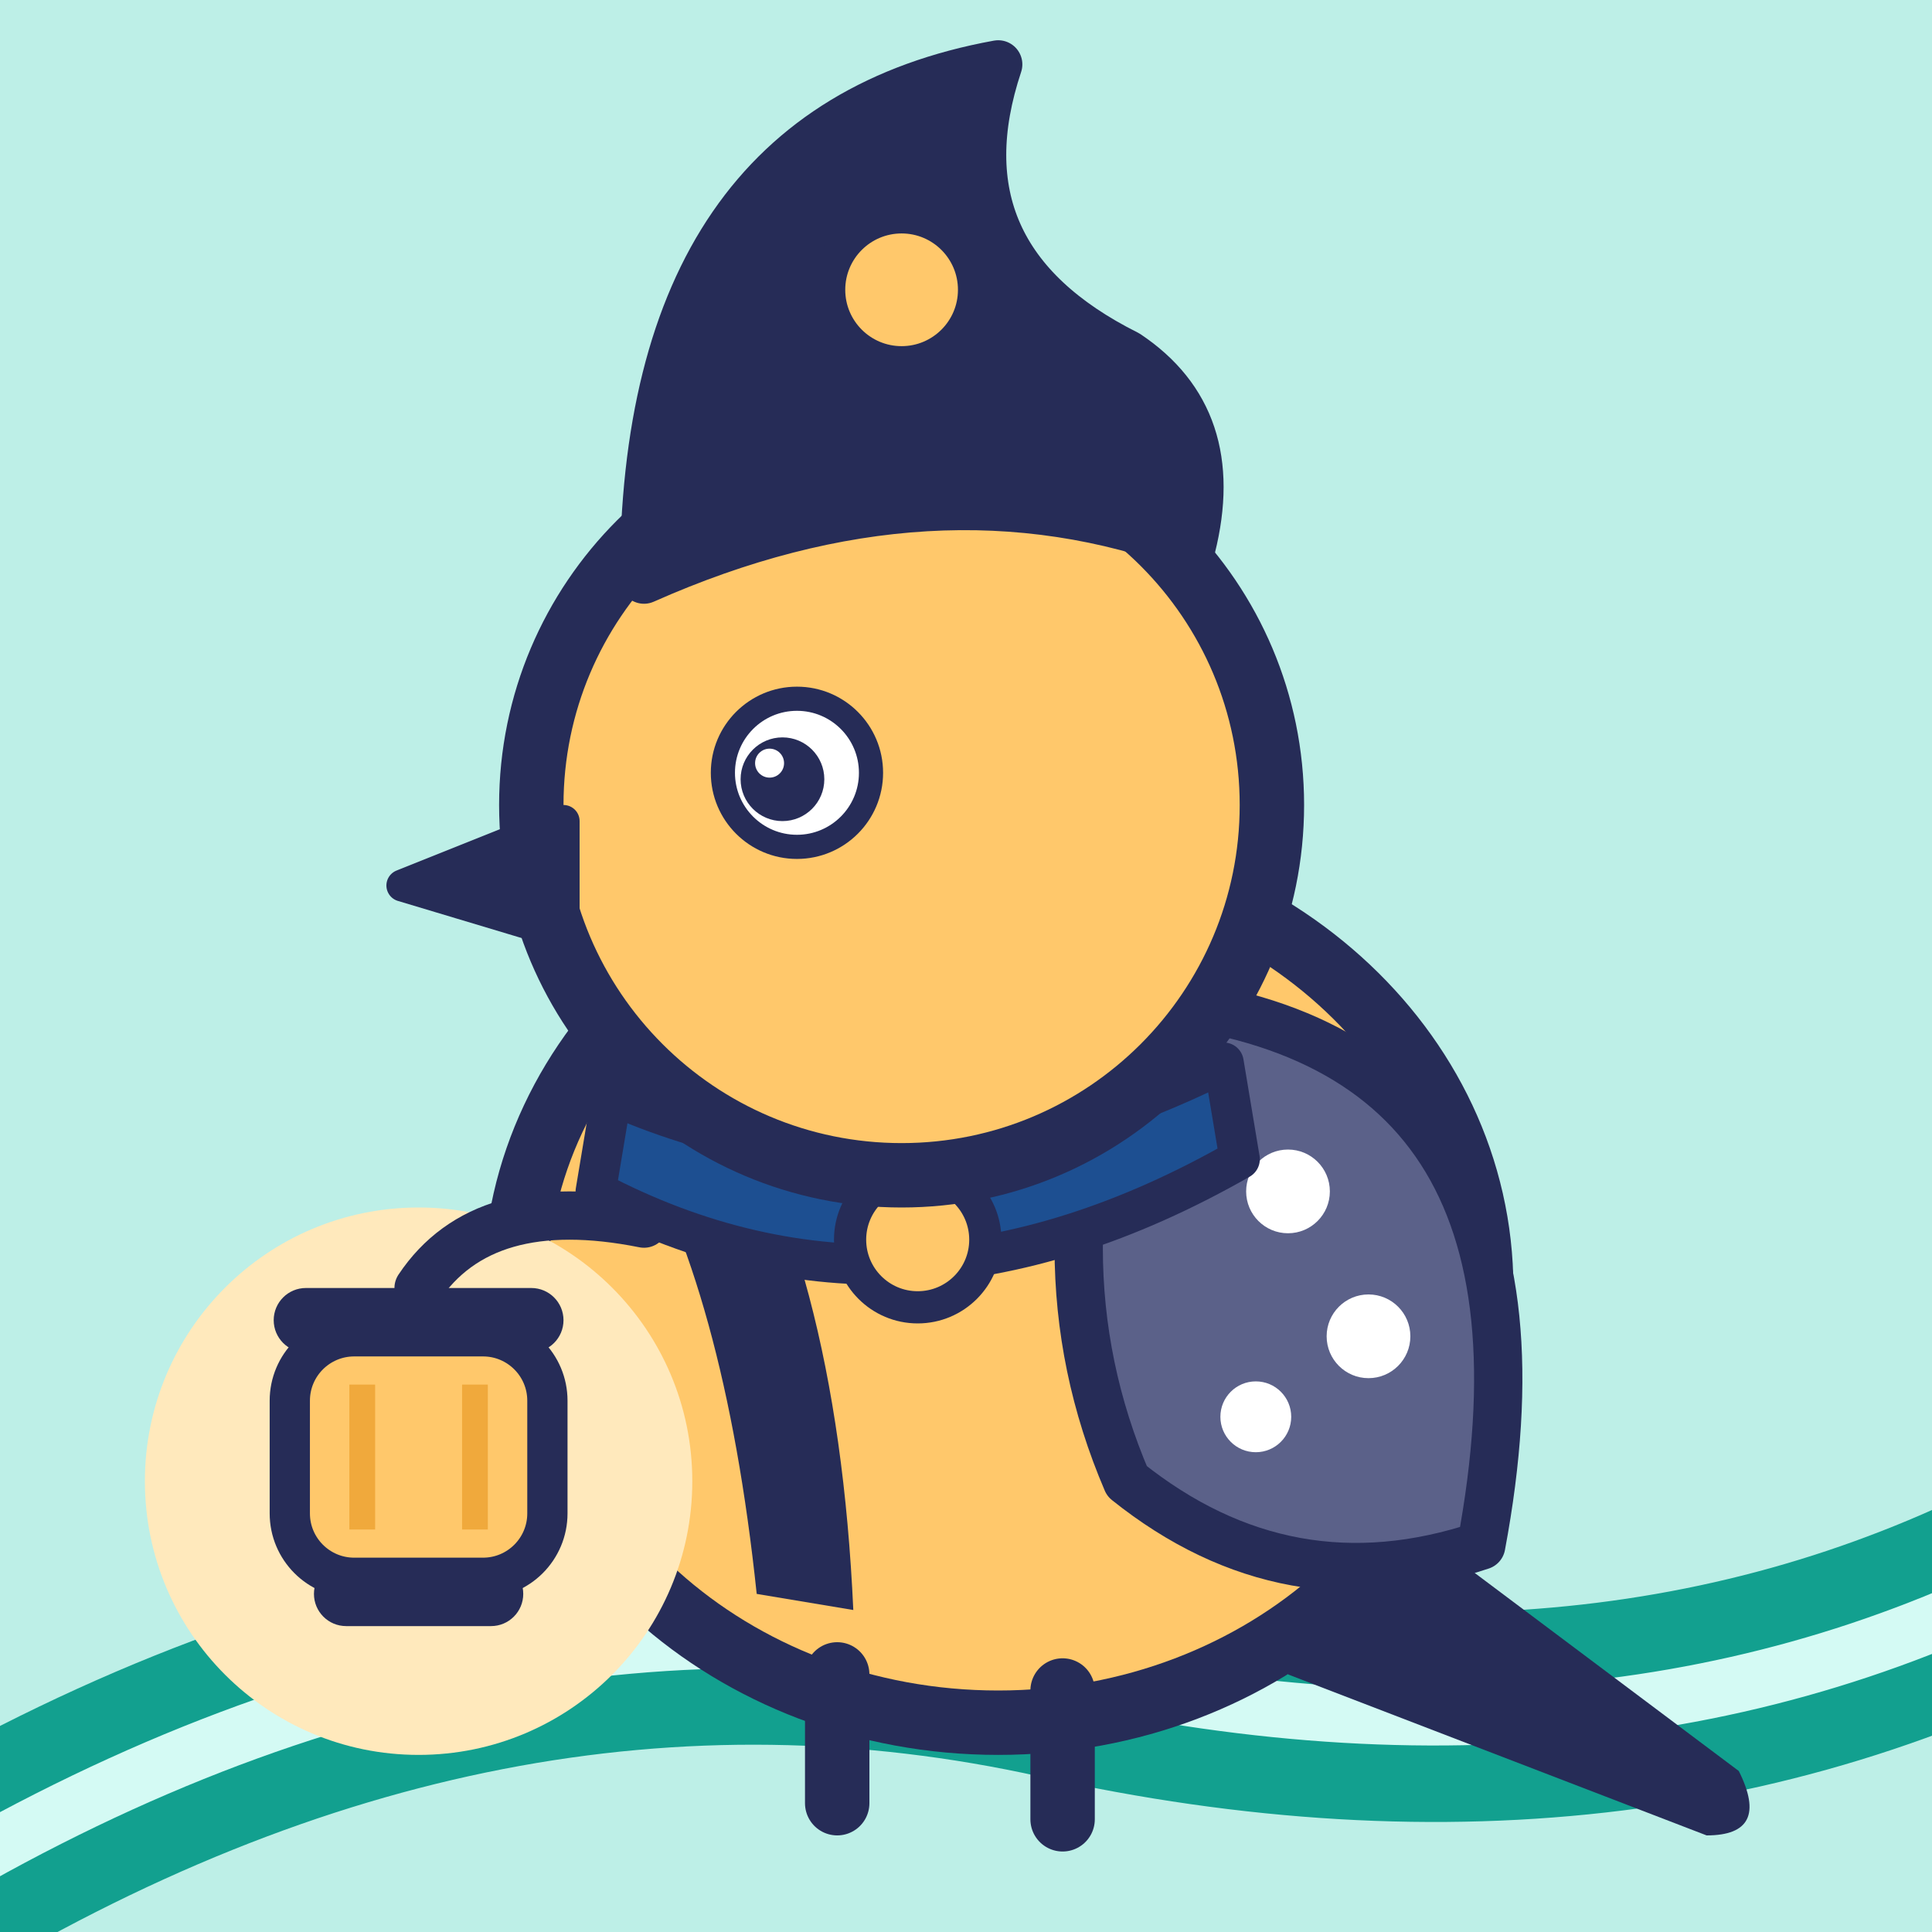
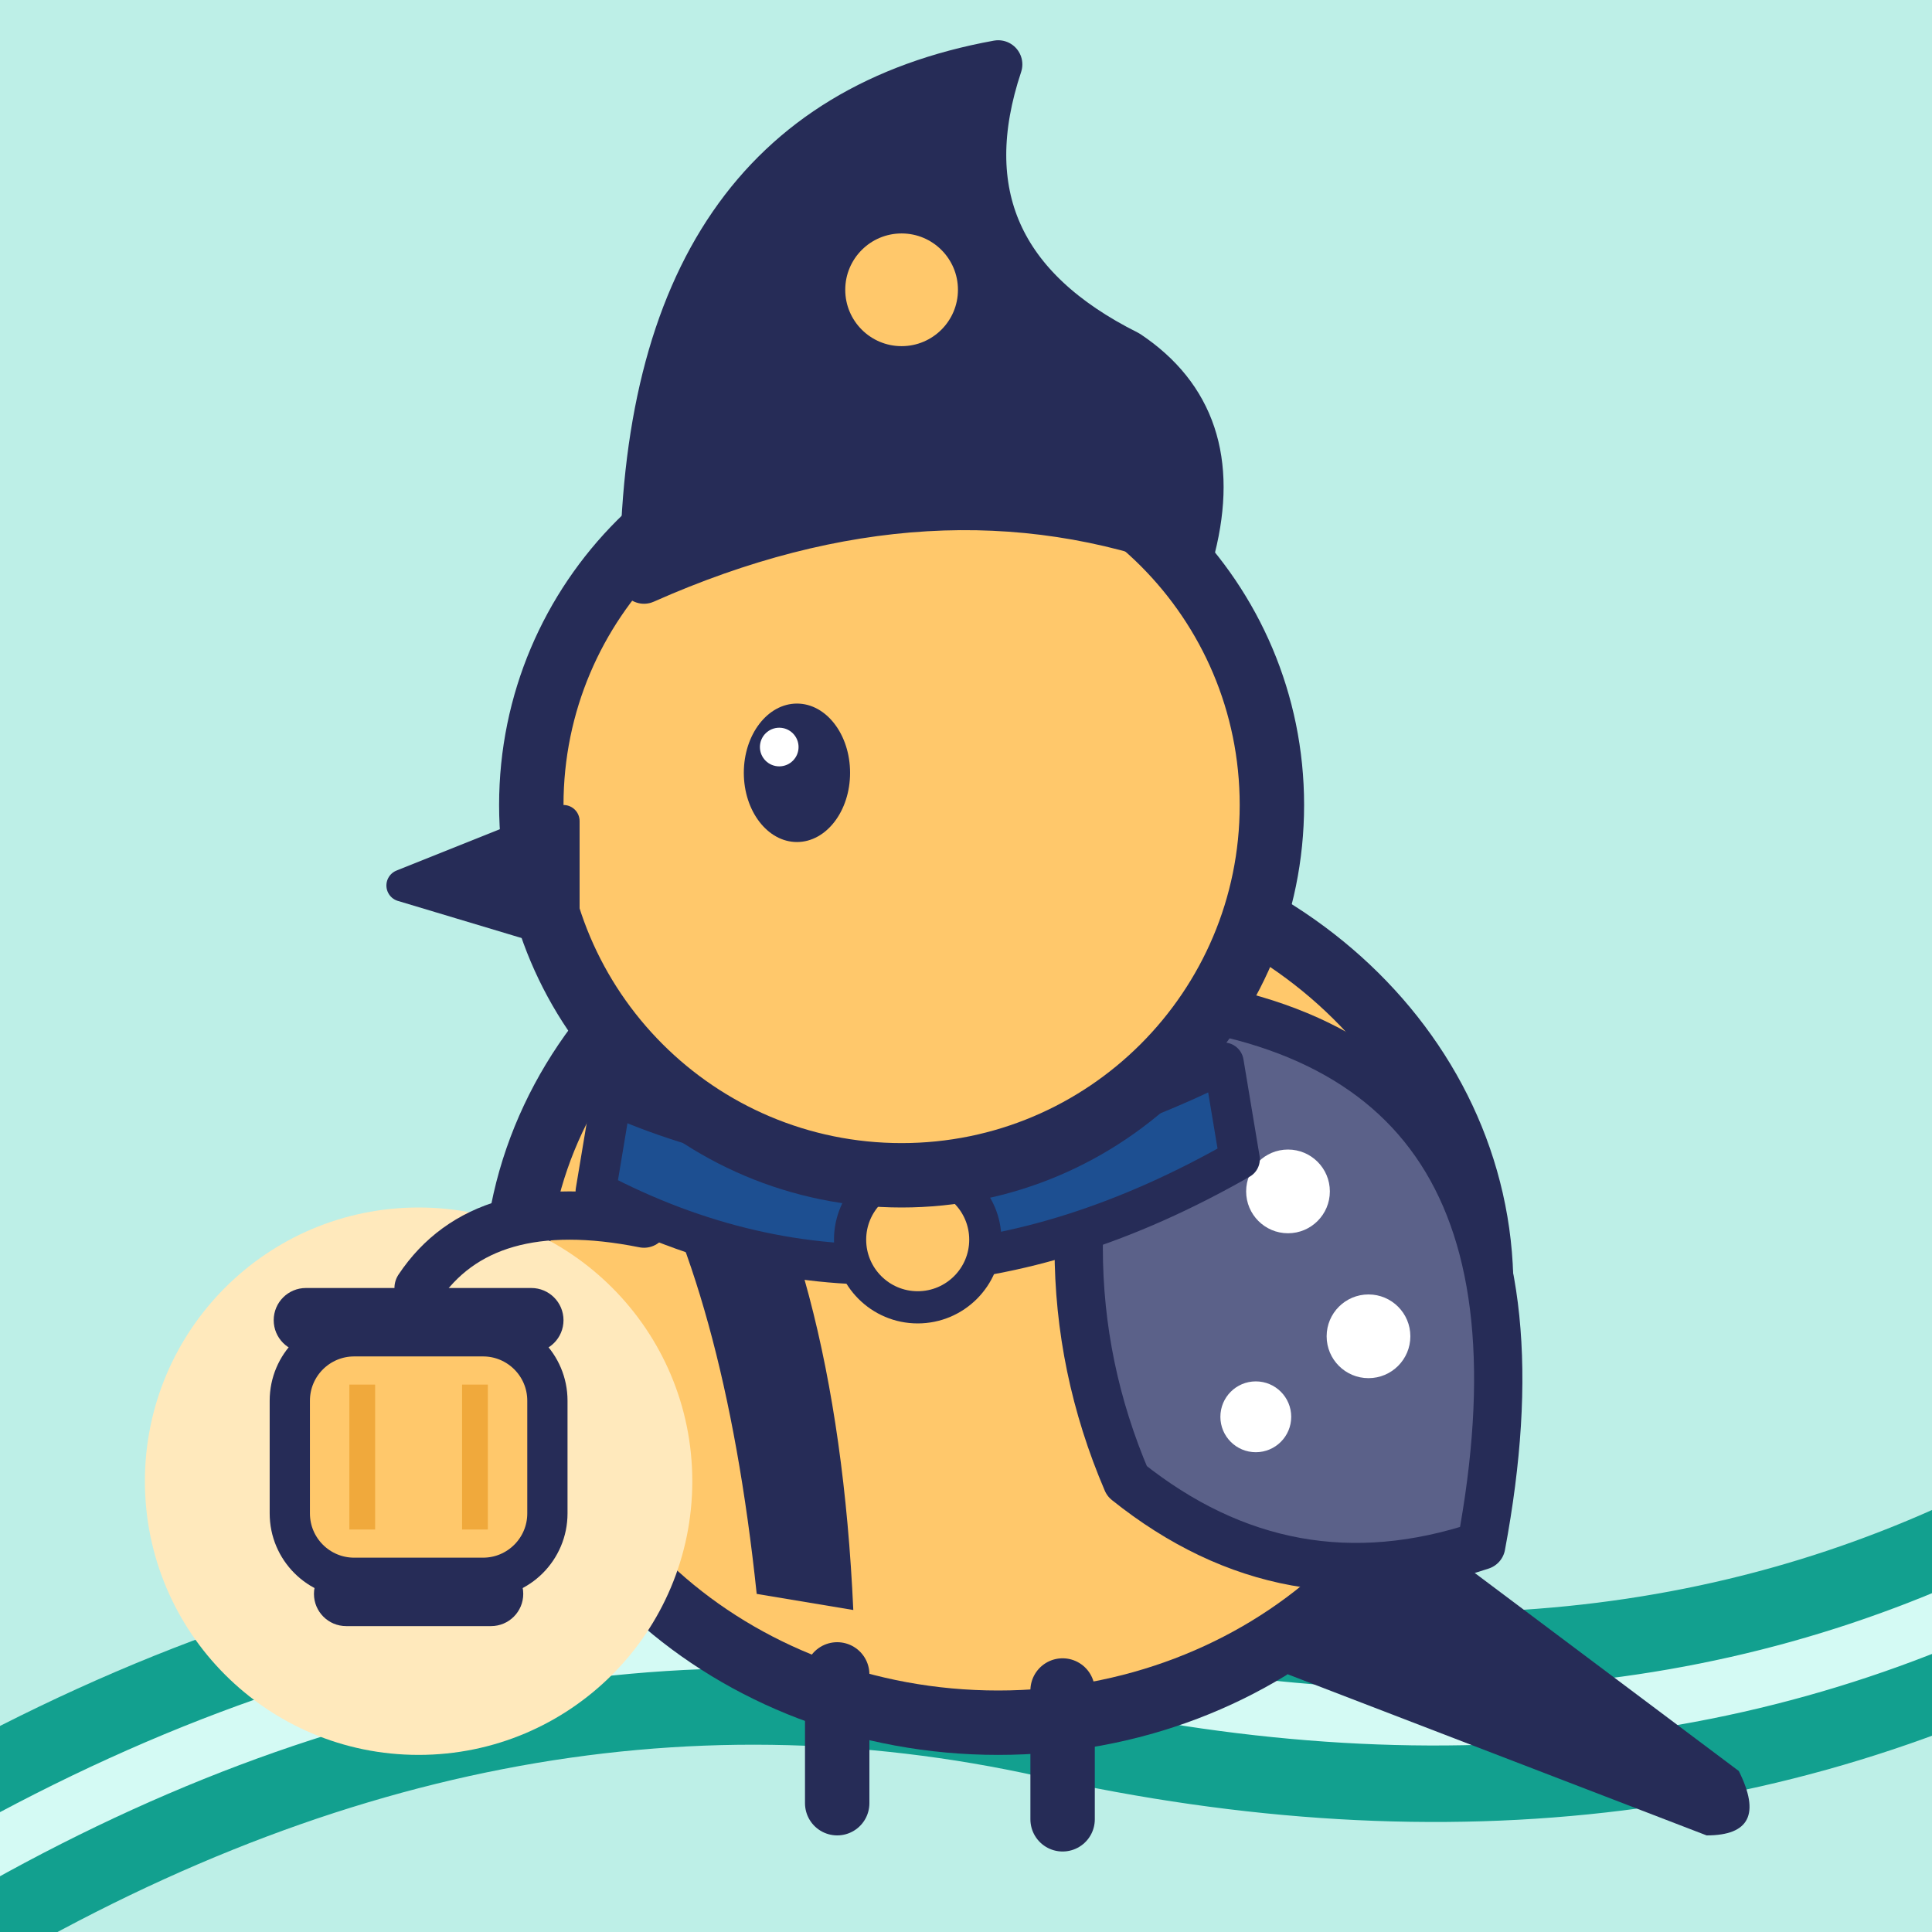
<svg xmlns="http://www.w3.org/2000/svg" width="120" height="120" viewBox="0 0 120 120">
  <rect x="0" y="0" width="120" height="120" fill="#BDEFE7" />
  <path d="M-6 118 Q30 96 66 104 Q102 112 130 96" stroke="#12A08F" stroke-width="13" fill="none" stroke-linecap="round" />
  <path d="M-6 118 Q30 96 66 104 Q102 112 130 96" stroke="#D4FAF4" stroke-width="3.5" fill="none" stroke-linecap="round" />
  <path d="M84 92 L108 110 Q110 114 106 114 L80 104 Z" fill="#262C57" />
  <ellipse cx="62" cy="80" rx="30" ry="27" fill="#FFC86B" stroke="#262C57" stroke-width="4" />
  <path d="M44 66 Q52 78 53 100 L47 99 Q45 80 39 70 Z" fill="#262C57" />
  <path d="M52 104 V112 M66 105 V113" stroke="#262C57" stroke-width="4" stroke-linecap="round" />
  <circle cx="26" cy="92" r="17" fill="#FFE9BC" />
  <path d="M40 76 Q30 74 26 80" stroke="#262C57" stroke-width="3" fill="none" stroke-linecap="round" />
  <rect x="17" y="80" width="18" height="4" rx="2" fill="#262C57" />
  <rect x="18" y="83" width="16" height="15" rx="4" fill="#FFC86B" stroke="#262C57" stroke-width="2.5" />
  <path d="M22.5 86 V95 M29.5 86 V95" stroke="#F0A93C" stroke-width="1.6" />
  <rect x="19.5" y="97" width="13" height="4" rx="2" fill="#262C57" />
  <path d="M70 62 Q98 64 92 96 Q80 100 70 92 Q64 78 70 62 Z" fill="#5B6189" stroke="#262C57" stroke-width="3" stroke-linejoin="round" />
  <circle cx="80" cy="74" r="2.6" fill="#FFFFFF" />
  <circle cx="85" cy="83" r="2.6" fill="#FFFFFF" />
  <circle cx="78" cy="88" r="2.2" fill="#FFFFFF" />
  <path d="M38 68 Q56 76 76 66 L77 72 Q56 84 37 74 Z" fill="#1D4F91" stroke="#262C57" stroke-width="2.5" stroke-linejoin="round" />
  <circle cx="57" cy="77" r="4.2" fill="#FFC86B" stroke="#262C57" stroke-width="2" />
  <circle cx="56" cy="50" r="23" fill="#FFC86B" stroke="#262C57" stroke-width="4" />
  <path d="M40 36 Q40 8 62 4 Q58 16 70 22 Q76 26 74 34 Q58 28 40 36 Z" fill="#262C57" stroke="#262C57" stroke-width="3" stroke-linejoin="round" />
  <circle cx="56" cy="18" r="4.5" fill="#FFC86B" stroke="#262C57" stroke-width="2" />
-   <circle cx="49.5" cy="48" r="4.6" fill="#FFFFFF" stroke="#262C57" stroke-width="1.5" />
-   <circle cx="48.6" cy="48.4" r="2.6" fill="#262C57" />
-   <circle cx="47.8" cy="47.4" r="0.9" fill="#FFFFFF" />
+   <ellipse cx="49.5" cy="48" rx="3.3" ry="4.3" fill="#262C57" />
+   <circle cx="48.4" cy="46.4" r="1.2" fill="#FFFFFF" />
  <path d="M35 51 L25 55 L35 58 Z" fill="#262C57" stroke="#262C57" stroke-width="2" stroke-linejoin="round" />
</svg>
